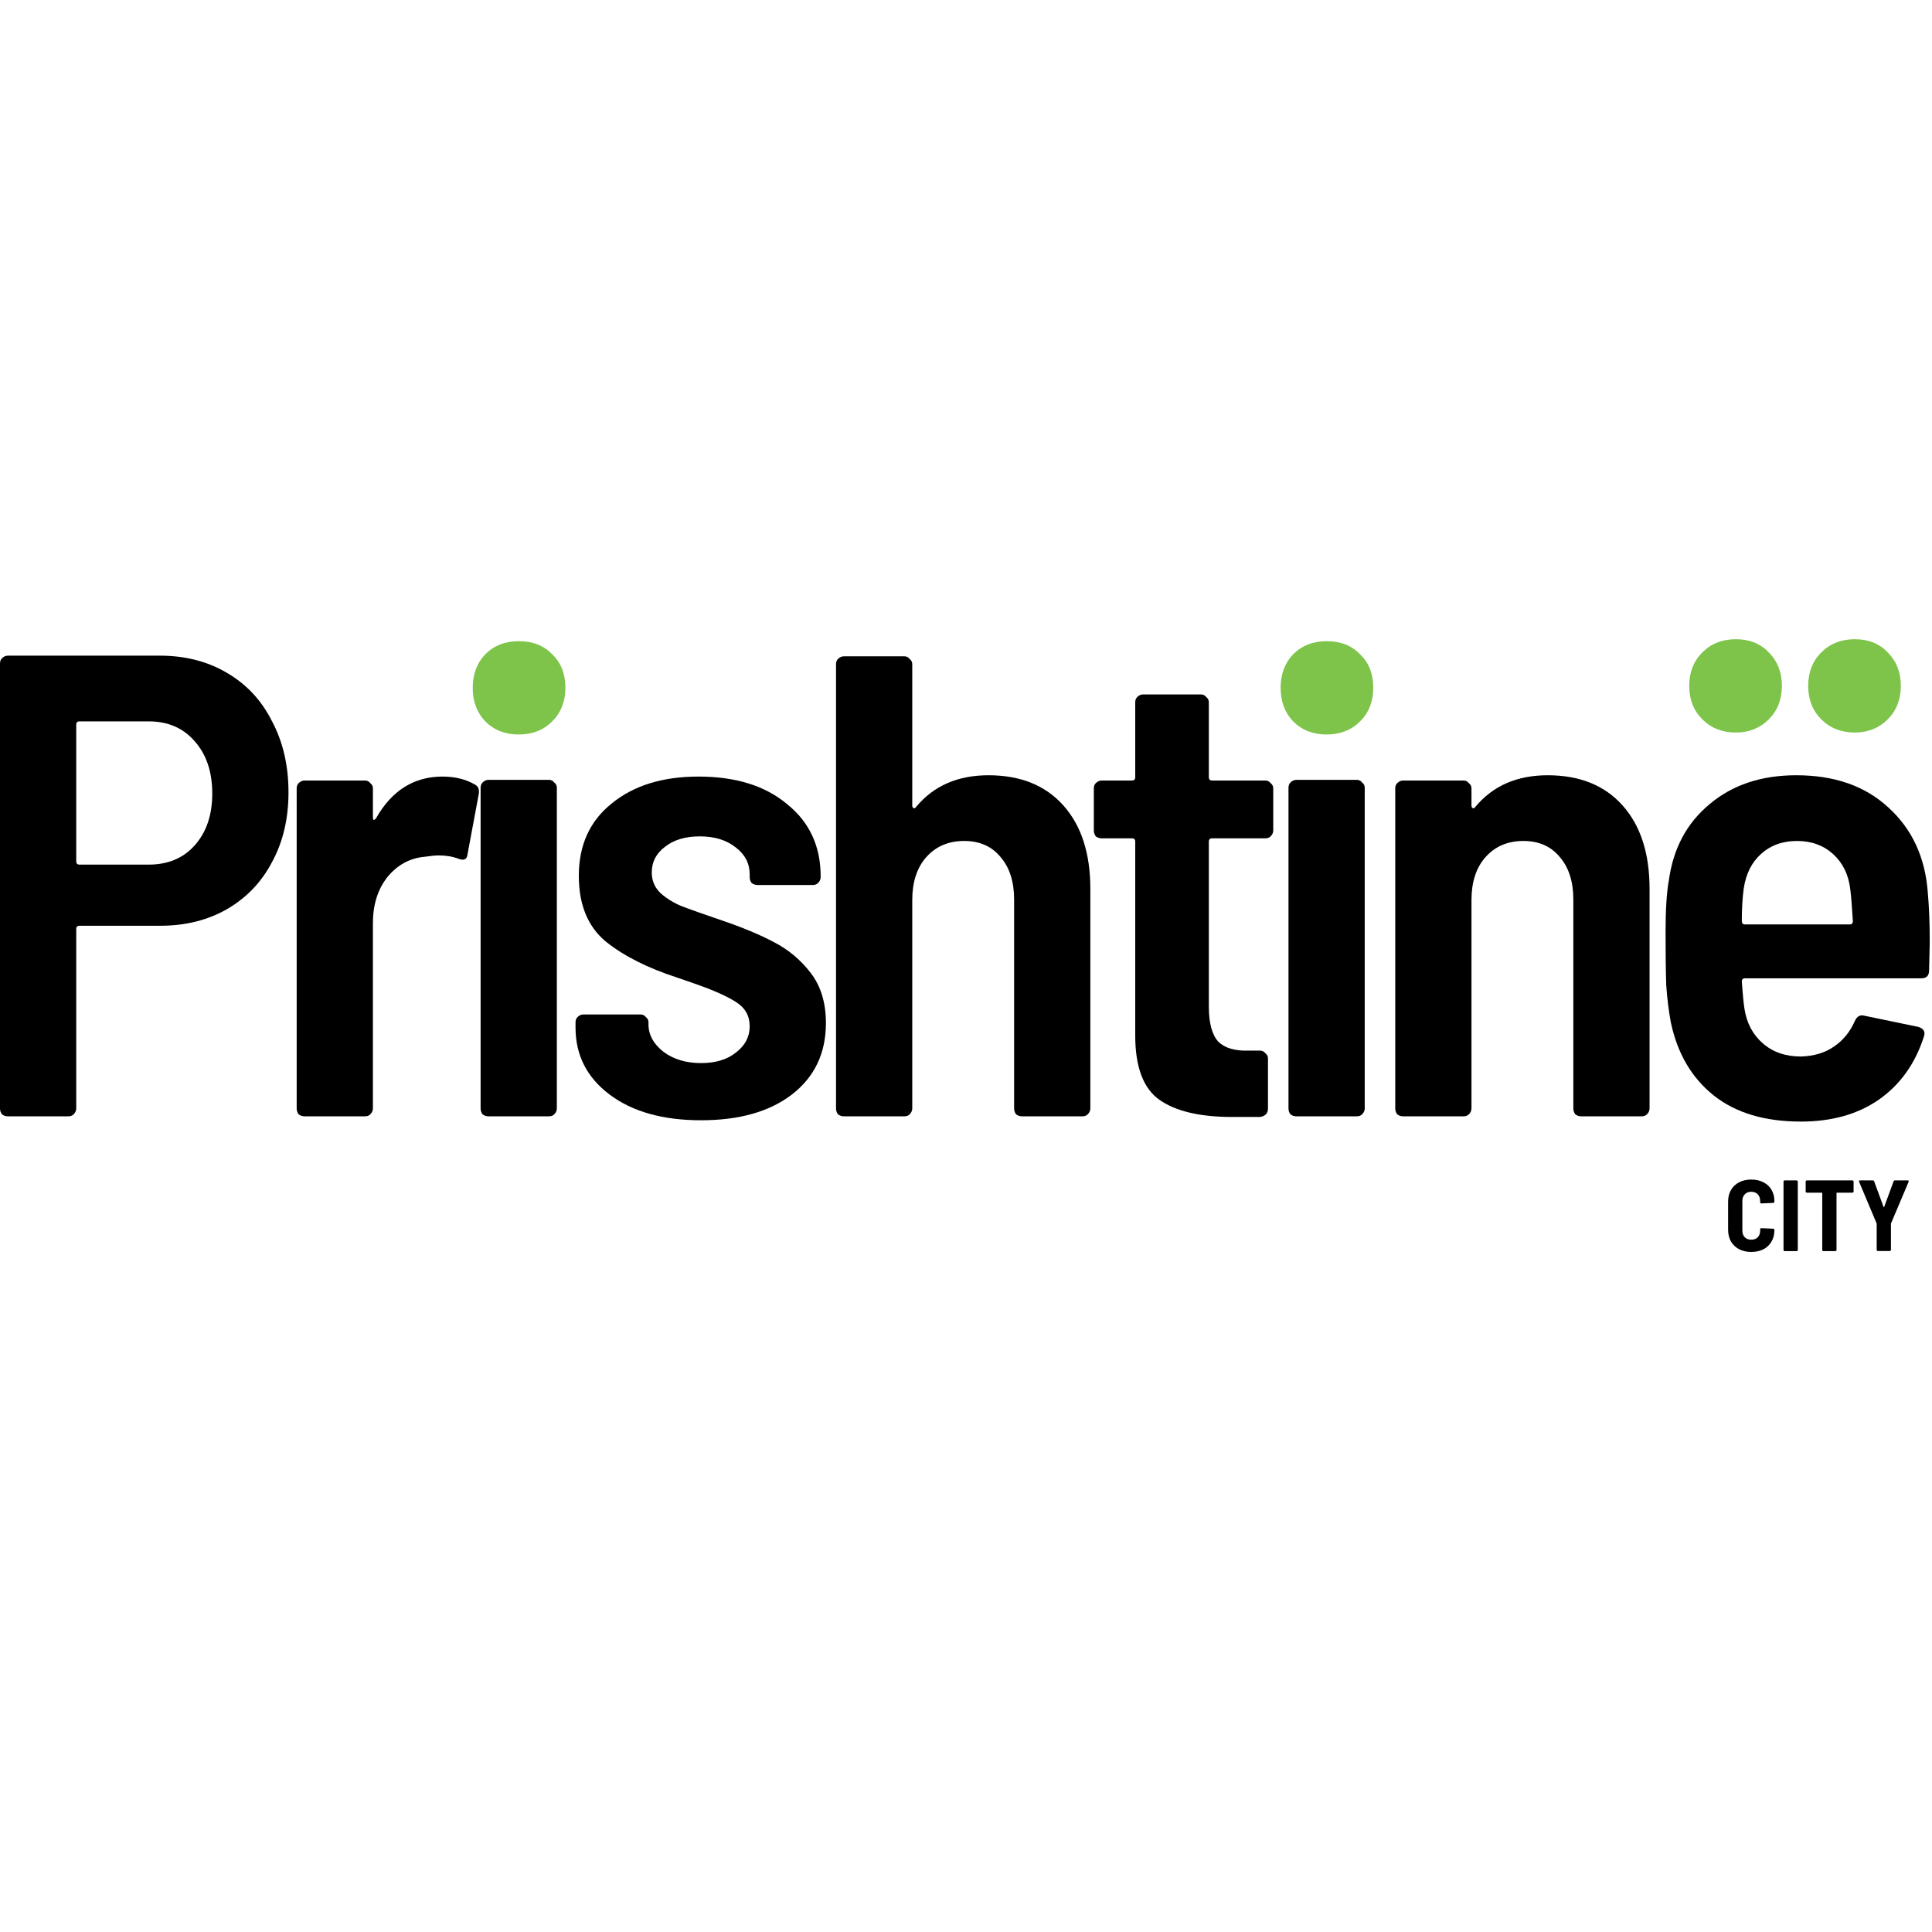
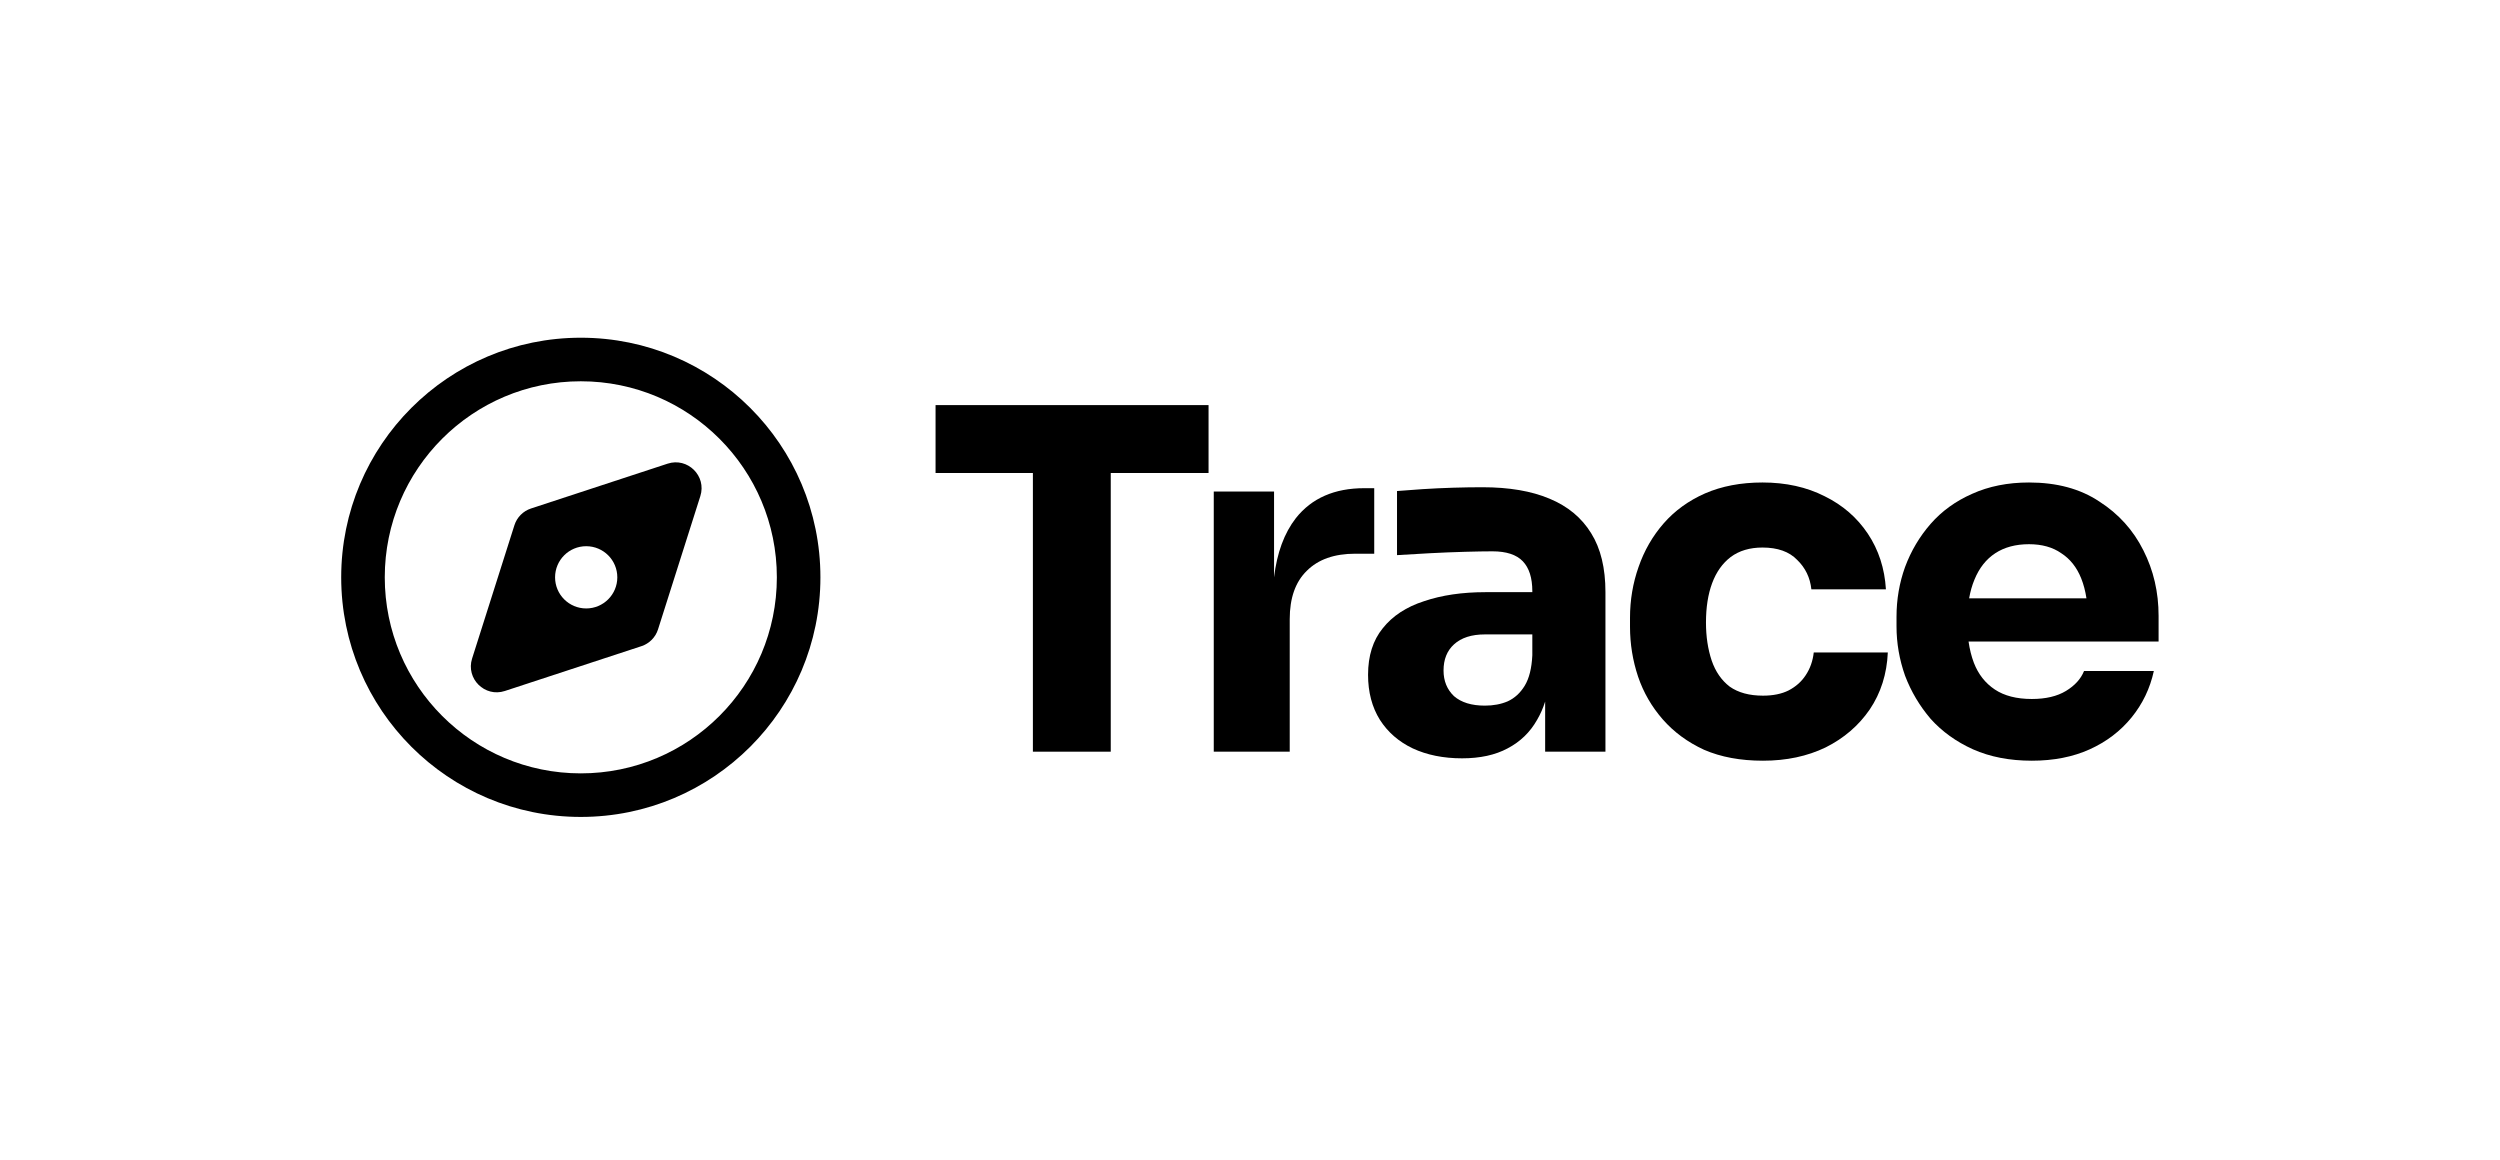
- <svg xmlns="http://www.w3.org/2000/svg" width="300" height="300" viewBox="0 0 269 91" fill="none">
-   <path d="M243.835 85.312C243.197 85.312 242.634 85.186 242.146 84.932C241.658 84.679 241.278 84.318 241.005 83.848C240.743 83.379 240.611 82.835 240.611 82.215V78.302C240.611 77.692 240.743 77.157 241.005 76.697C241.278 76.228 241.658 75.867 242.146 75.613C242.634 75.36 243.197 75.233 243.835 75.233C244.473 75.233 245.036 75.36 245.524 75.613C246.012 75.857 246.387 76.205 246.65 76.655C246.922 77.106 247.058 77.631 247.058 78.232V78.302C247.058 78.349 247.04 78.391 247.002 78.429C246.974 78.466 246.936 78.485 246.889 78.485L245.242 78.555C245.13 78.555 245.074 78.504 245.074 78.401V78.218C245.074 77.833 244.961 77.523 244.736 77.288C244.51 77.054 244.21 76.937 243.835 76.937C243.459 76.937 243.159 77.054 242.934 77.288C242.709 77.523 242.596 77.833 242.596 78.218V82.342C242.596 82.727 242.709 83.037 242.934 83.271C243.159 83.496 243.459 83.609 243.835 83.609C244.21 83.609 244.51 83.496 244.736 83.271C244.961 83.037 245.074 82.727 245.074 82.342V82.159C245.074 82.056 245.13 82.004 245.242 82.004L246.889 82.075C246.936 82.075 246.974 82.093 247.002 82.131C247.04 82.159 247.058 82.197 247.058 82.244V82.286C247.058 82.886 246.922 83.417 246.65 83.876C246.387 84.336 246.012 84.693 245.524 84.946C245.036 85.19 244.473 85.312 243.835 85.312ZM248.496 85.2C248.449 85.2 248.407 85.186 248.369 85.157C248.341 85.12 248.327 85.078 248.327 85.031V75.515C248.327 75.468 248.341 75.43 248.369 75.402C248.407 75.365 248.449 75.346 248.496 75.346H250.143C250.19 75.346 250.228 75.365 250.256 75.402C250.293 75.43 250.312 75.468 250.312 75.515V85.031C250.312 85.078 250.293 85.12 250.256 85.157C250.228 85.186 250.19 85.2 250.143 85.2H248.496ZM257.915 75.346C257.962 75.346 257.999 75.365 258.027 75.402C258.065 75.43 258.084 75.468 258.084 75.515V76.894C258.084 76.941 258.065 76.984 258.027 77.021C257.999 77.049 257.962 77.063 257.915 77.063H255.775C255.728 77.063 255.705 77.087 255.705 77.134V85.031C255.705 85.078 255.686 85.12 255.648 85.157C255.62 85.186 255.583 85.2 255.536 85.2H253.889C253.842 85.2 253.8 85.186 253.762 85.157C253.734 85.12 253.72 85.078 253.72 85.031V77.134C253.72 77.087 253.696 77.063 253.65 77.063H251.58C251.533 77.063 251.491 77.049 251.454 77.021C251.425 76.984 251.411 76.941 251.411 76.894V75.515C251.411 75.468 251.425 75.43 251.454 75.402C251.491 75.365 251.533 75.346 251.58 75.346H257.915ZM261.467 85.186C261.42 85.186 261.378 85.172 261.341 85.143C261.313 85.106 261.298 85.064 261.298 85.017V81.413L261.284 81.329L258.849 75.543C258.84 75.524 258.835 75.496 258.835 75.459C258.835 75.383 258.882 75.346 258.976 75.346H260.749C260.853 75.346 260.918 75.393 260.947 75.487L262.256 79.048C262.265 79.076 262.279 79.09 262.298 79.09C262.317 79.09 262.331 79.076 262.34 79.048L263.649 75.487C263.677 75.393 263.743 75.346 263.846 75.346H265.62C265.686 75.346 265.728 75.365 265.747 75.402C265.766 75.44 265.766 75.487 265.747 75.543L263.297 81.329L263.283 81.413V85.017C263.283 85.064 263.265 85.106 263.227 85.143C263.199 85.172 263.161 85.186 263.114 85.186H261.467Z" fill="black" />
-   <path d="M22.234 2.289C25.772 2.289 28.883 3.082 31.567 4.668C34.312 6.254 36.417 8.511 37.881 11.438C39.406 14.306 40.168 17.599 40.168 21.32C40.168 24.98 39.406 28.213 37.881 31.019C36.417 33.825 34.312 36.021 31.567 37.607C28.883 39.132 25.803 39.895 22.326 39.895H11.072C10.767 39.895 10.614 40.047 10.614 40.352V65.332C10.614 65.637 10.492 65.911 10.248 66.155C10.065 66.338 9.821 66.43 9.516 66.43H1.098C0.793 66.43 0.518 66.338 0.274 66.155C0.091 65.911 0 65.637 0 65.332V3.387C0 3.082 0.091 2.838 0.274 2.655C0.518 2.411 0.793 2.289 1.098 2.289H22.234ZM20.679 31.385C23.363 31.385 25.498 30.501 27.084 28.732C28.731 26.902 29.554 24.492 29.554 21.503C29.554 18.453 28.731 16.014 27.084 14.184C25.498 12.354 23.363 11.438 20.679 11.438H11.072C10.767 11.438 10.614 11.591 10.614 11.896V30.928C10.614 31.233 10.767 31.385 11.072 31.385H20.679Z" fill="black" />
-   <path d="M61.621 19.125C63.329 19.125 64.824 19.491 66.105 20.223C66.593 20.466 66.776 20.924 66.654 21.595L65.098 29.921C65.037 30.653 64.61 30.867 63.817 30.562C63.024 30.257 62.109 30.104 61.072 30.104C60.645 30.104 60.005 30.165 59.151 30.287C57.077 30.47 55.338 31.416 53.935 33.124C52.593 34.832 51.922 36.967 51.922 39.529V65.332C51.922 65.637 51.8 65.911 51.556 66.155C51.373 66.338 51.129 66.43 50.824 66.43H42.406C42.101 66.43 41.827 66.338 41.583 66.155C41.4 65.911 41.308 65.637 41.308 65.332V20.771C41.308 20.466 41.4 20.223 41.583 20.04C41.827 19.796 42.101 19.674 42.406 19.674H50.824C51.129 19.674 51.373 19.796 51.556 20.04C51.8 20.223 51.922 20.466 51.922 20.771V24.706C51.922 24.95 51.953 25.102 52.014 25.163C52.136 25.163 52.258 25.072 52.38 24.889C54.576 21.046 57.656 19.125 61.621 19.125Z" fill="black" />
-   <path d="M68.016 66.43C67.711 66.43 67.436 66.338 67.192 66.155C67.009 65.911 66.918 65.637 66.918 65.332V20.68C66.918 20.375 67.009 20.131 67.192 19.948C67.436 19.704 67.711 19.582 68.016 19.582H76.434C76.739 19.582 76.983 19.704 77.166 19.948C77.41 20.131 77.532 20.375 77.532 20.68V65.332C77.532 65.637 77.41 65.911 77.166 66.155C76.983 66.338 76.739 66.43 76.434 66.43H68.016Z" fill="black" />
-   <path d="M97.611 66.979C92.304 66.979 88.064 65.789 84.892 63.41C81.72 61.031 80.134 57.92 80.134 54.077V53.345C80.134 53.04 80.226 52.796 80.409 52.613C80.653 52.369 80.927 52.247 81.232 52.247H89.193C89.498 52.247 89.742 52.369 89.925 52.613C90.169 52.796 90.291 53.04 90.291 53.345V53.62C90.291 55.084 90.992 56.365 92.395 57.463C93.798 58.5 95.537 59.018 97.611 59.018C99.624 59.018 101.24 58.53 102.46 57.554C103.741 56.578 104.382 55.358 104.382 53.894C104.382 52.43 103.741 51.302 102.46 50.509C101.24 49.716 99.319 48.862 96.696 47.947L94.317 47.123C90.169 45.781 86.844 44.104 84.343 42.091C81.842 40.017 80.592 36.967 80.592 32.941C80.592 28.671 82.117 25.316 85.167 22.876C88.217 20.375 92.243 19.125 97.245 19.125C102.43 19.125 106.547 20.405 109.597 22.968C112.708 25.468 114.264 28.823 114.264 33.032V33.124C114.264 33.429 114.142 33.703 113.898 33.947C113.715 34.13 113.471 34.222 113.166 34.222H105.48C105.175 34.222 104.9 34.13 104.656 33.947C104.473 33.703 104.382 33.429 104.382 33.124V32.758C104.382 31.233 103.741 29.982 102.46 29.006C101.179 27.97 99.502 27.451 97.428 27.451C95.415 27.451 93.798 27.939 92.578 28.915C91.358 29.83 90.748 31.019 90.748 32.483C90.748 33.642 91.175 34.618 92.029 35.411C92.883 36.143 93.829 36.723 94.866 37.15C95.964 37.577 97.855 38.248 100.539 39.163C103.406 40.139 105.815 41.145 107.767 42.182C109.78 43.219 111.488 44.653 112.891 46.483C114.294 48.313 114.996 50.631 114.996 53.437C114.996 57.646 113.41 60.97 110.238 63.41C107.127 65.789 102.918 66.979 97.611 66.979Z" fill="black" />
-   <path d="M137.631 18.942C142.084 18.942 145.561 20.345 148.062 23.151C150.563 25.956 151.813 29.83 151.813 34.771V65.332C151.813 65.637 151.691 65.911 151.447 66.155C151.264 66.338 151.02 66.43 150.715 66.43H142.297C141.992 66.43 141.718 66.338 141.474 66.155C141.291 65.911 141.199 65.637 141.199 65.332V36.235C141.199 33.734 140.559 31.751 139.278 30.287C138.058 28.823 136.38 28.091 134.245 28.091C132.049 28.091 130.28 28.854 128.938 30.379C127.657 31.843 127.017 33.825 127.017 36.326V65.332C127.017 65.637 126.895 65.911 126.651 66.155C126.468 66.338 126.224 66.43 125.919 66.43H117.501C117.196 66.43 116.921 66.338 116.677 66.155C116.494 65.911 116.403 65.637 116.403 65.332V3.478C116.403 3.173 116.494 2.929 116.677 2.746C116.921 2.502 117.196 2.38 117.501 2.38H125.919C126.224 2.38 126.468 2.502 126.651 2.746C126.895 2.929 127.017 3.173 127.017 3.478V23.151C127.017 23.334 127.078 23.456 127.2 23.517C127.322 23.578 127.444 23.517 127.566 23.334C130.006 20.405 133.361 18.942 137.631 18.942Z" fill="black" />
-   <path d="M177.278 26.628C177.278 26.933 177.156 27.207 176.912 27.451C176.729 27.634 176.485 27.726 176.18 27.726H168.768C168.463 27.726 168.311 27.878 168.311 28.183V51.149C168.311 53.406 168.738 55.023 169.592 55.999C170.507 56.914 171.91 57.341 173.801 57.28H175.448C175.753 57.28 175.997 57.402 176.18 57.646C176.424 57.829 176.546 58.073 176.546 58.378V65.332C176.546 66.003 176.18 66.399 175.448 66.521H171.605C167.091 66.521 163.705 65.728 161.448 64.142C159.191 62.556 158.063 59.567 158.063 55.175V28.183C158.063 27.878 157.91 27.726 157.605 27.726H153.396C153.091 27.726 152.817 27.634 152.573 27.451C152.39 27.207 152.298 26.933 152.298 26.628V20.771C152.298 20.466 152.39 20.223 152.573 20.04C152.817 19.796 153.091 19.674 153.396 19.674H157.605C157.91 19.674 158.063 19.521 158.063 19.216V8.785C158.063 8.48 158.154 8.236 158.337 8.053C158.581 7.809 158.856 7.687 159.161 7.687H167.213C167.518 7.687 167.762 7.809 167.945 8.053C168.189 8.236 168.311 8.48 168.311 8.785V19.216C168.311 19.521 168.463 19.674 168.768 19.674H176.18C176.485 19.674 176.729 19.796 176.912 20.04C177.156 20.223 177.278 20.466 177.278 20.771V26.628Z" fill="black" />
-   <path d="M180.5 66.43C180.195 66.43 179.92 66.338 179.676 66.155C179.493 65.911 179.402 65.637 179.402 65.332V20.68C179.402 20.375 179.493 20.131 179.676 19.948C179.92 19.704 180.195 19.582 180.5 19.582H188.918C189.223 19.582 189.467 19.704 189.65 19.948C189.894 20.131 190.016 20.375 190.016 20.68V65.332C190.016 65.637 189.894 65.911 189.65 66.155C189.467 66.338 189.223 66.43 188.918 66.43H180.5Z" fill="black" />
-   <path d="M215.493 18.942C219.946 18.942 223.423 20.345 225.924 23.151C228.425 25.956 229.676 29.83 229.676 34.771V65.332C229.676 65.637 229.554 65.911 229.31 66.155C229.127 66.338 228.883 66.43 228.578 66.43H220.16C219.855 66.43 219.58 66.338 219.336 66.155C219.153 65.911 219.062 65.637 219.062 65.332V36.235C219.062 33.734 218.421 31.751 217.14 30.287C215.92 28.823 214.243 28.091 212.108 28.091C209.912 28.091 208.143 28.854 206.801 30.379C205.52 31.843 204.879 33.825 204.879 36.326V65.332C204.879 65.637 204.757 65.911 204.513 66.155C204.33 66.338 204.086 66.43 203.781 66.43H195.363C195.058 66.43 194.784 66.338 194.54 66.155C194.357 65.911 194.265 65.637 194.265 65.332V20.771C194.265 20.466 194.357 20.223 194.54 20.04C194.784 19.796 195.058 19.674 195.363 19.674H203.781C204.086 19.674 204.33 19.796 204.513 20.04C204.757 20.223 204.879 20.466 204.879 20.771V23.151C204.879 23.334 204.94 23.456 205.062 23.517C205.184 23.578 205.306 23.517 205.428 23.334C207.868 20.405 211.223 18.942 215.493 18.942Z" fill="black" />
-   <path d="M268.412 35.228C268.595 37.241 268.686 39.559 268.686 42.182L268.595 46.117C268.595 46.849 268.229 47.215 267.497 47.215H242.975C242.67 47.215 242.518 47.367 242.518 47.672C242.64 49.38 242.762 50.631 242.884 51.424C243.189 53.437 244.043 55.053 245.446 56.273C246.849 57.493 248.618 58.103 250.753 58.103C252.583 58.042 254.107 57.585 255.327 56.731C256.608 55.877 257.584 54.687 258.255 53.162C258.56 52.491 259.018 52.247 259.628 52.43L267.131 53.986C267.863 54.23 268.107 54.687 267.863 55.358C266.643 59.14 264.538 62.068 261.549 64.142C258.621 66.155 255.022 67.162 250.753 67.162C245.69 67.162 241.633 65.942 238.583 63.502C235.533 61.062 233.551 57.676 232.636 53.345C232.331 51.698 232.117 49.96 231.995 48.13C231.934 46.3 231.904 43.86 231.904 40.81C231.904 37.638 232.056 35.228 232.361 33.581C232.971 29.128 234.862 25.59 238.034 22.968C241.206 20.284 245.232 18.942 250.112 18.942C255.419 18.942 259.689 20.436 262.922 23.425C266.216 26.414 268.046 30.348 268.412 35.228ZM250.204 28.091C248.191 28.091 246.513 28.701 245.171 29.921C243.89 31.08 243.097 32.666 242.792 34.679C242.609 36.021 242.518 37.546 242.518 39.254C242.518 39.559 242.67 39.712 242.975 39.712H257.523C257.828 39.712 257.981 39.559 257.981 39.254C257.859 37.18 257.737 35.686 257.615 34.771C257.371 32.758 256.578 31.141 255.236 29.921C253.894 28.701 252.217 28.091 250.204 28.091Z" fill="black" />
-   <path d="M67.558 11.437C68.778 12.657 70.334 13.267 72.225 13.267C74.116 13.267 75.671 12.657 76.891 11.437C78.111 10.217 78.721 8.662 78.721 6.771C78.721 4.819 78.111 3.263 76.891 2.104C75.732 0.884 74.177 0.274 72.225 0.274C70.334 0.274 68.778 0.884 67.558 2.104C66.399 3.324 65.82 4.88 65.82 6.771C65.82 8.662 66.399 10.217 67.558 11.437Z" fill="#7EC44A" />
-   <path d="M180.042 11.437C181.262 12.657 182.818 13.267 184.709 13.267C186.6 13.267 188.155 12.657 189.375 11.437C190.595 10.217 191.205 8.662 191.205 6.771C191.205 4.819 190.595 3.263 189.375 2.104C188.216 0.884 186.661 0.274 184.709 0.274C182.818 0.274 181.262 0.884 180.042 2.104C178.883 3.324 178.304 4.88 178.304 6.771C178.304 8.662 178.883 10.217 180.042 11.437Z" fill="#7EC44A" />
-   <path d="M253.589 11.163C254.809 12.383 256.364 12.993 258.255 12.993C260.085 12.993 261.61 12.383 262.83 11.163C264.05 9.943 264.66 8.387 264.66 6.496C264.66 4.605 264.05 3.05 262.83 1.83C261.671 0.61 260.146 0 258.255 0C256.364 0 254.809 0.61 253.589 1.83C252.369 3.05 251.759 4.605 251.759 6.496C251.759 8.387 252.369 9.943 253.589 11.163Z" fill="#7EC44A" />
-   <path d="M237.028 11.163C238.248 12.383 239.803 12.993 241.694 12.993C243.524 12.993 245.049 12.383 246.269 11.163C247.489 9.943 248.099 8.387 248.099 6.496C248.099 4.605 247.489 3.05 246.269 1.83C245.11 0.61 243.585 0 241.694 0C239.803 0 238.248 0.61 237.028 1.83C235.808 3.05 235.198 4.605 235.198 6.496C235.198 8.387 235.808 9.943 237.028 11.163Z" fill="#7EC44A" />
+ <svg xmlns="http://www.w3.org/2000/svg" width="371" height="172" viewBox="0 0 371 172" fill="none">
+   <path d="M193.931 84.706C192.24 86.35 191.395 88.746 191.395 91.893V111.55H180.122V72.94H189.07V85.681C189.498 82.044 190.579 79.112 192.311 76.885C194.659 73.926 198.041 72.447 202.456 72.447H203.936V82.17H201.118C198.018 82.17 195.622 83.015 193.931 84.706Z" fill="black" />
+   <path fill-rule="evenodd" clip-rule="evenodd" d="M228.102 106.829C228.586 106.008 228.985 105.103 229.3 104.112V111.55H238.248V87.877C238.248 84.307 237.543 81.395 236.134 79.14C234.725 76.838 232.658 75.124 229.934 73.997C227.257 72.869 223.945 72.306 220 72.306C218.637 72.306 217.181 72.329 215.631 72.376C214.081 72.423 212.578 72.494 211.122 72.588C209.666 72.681 208.398 72.775 207.317 72.869V82.381C208.773 82.287 210.394 82.193 212.179 82.099C213.964 82.005 215.702 81.935 217.393 81.888C219.084 81.841 220.446 81.817 221.479 81.817C223.546 81.817 225.049 82.311 225.988 83.297C226.928 84.283 227.397 85.763 227.397 87.736V87.877H220.422C216.993 87.877 213.964 88.323 211.333 89.215C208.703 90.061 206.66 91.399 205.204 93.231C203.748 95.016 203.02 97.318 203.02 100.136C203.02 102.719 203.607 104.951 204.781 106.829C205.955 108.661 207.576 110.07 209.642 111.057C211.756 112.043 214.199 112.536 216.97 112.536C219.647 112.536 221.902 112.043 223.734 111.057C225.613 110.07 227.069 108.661 228.102 106.829ZM226.27 101.757C226.928 100.676 227.304 99.173 227.397 97.247V94.147H220.352C218.379 94.147 216.852 94.64 215.772 95.627C214.739 96.566 214.222 97.858 214.222 99.502C214.222 101.052 214.739 102.32 215.772 103.307C216.852 104.246 218.379 104.716 220.352 104.716C221.62 104.716 222.747 104.504 223.734 104.082C224.767 103.612 225.613 102.837 226.27 101.757Z" fill="black" />
+   <path d="M261.622 112.889C258.287 112.889 255.375 112.348 252.885 111.268C250.443 110.141 248.399 108.638 246.755 106.759C245.111 104.88 243.89 102.766 243.092 100.418C242.293 98.022 241.894 95.556 241.894 93.02V91.681C241.894 89.051 242.317 86.538 243.162 84.142C244.008 81.7 245.252 79.539 246.896 77.66C248.54 75.781 250.584 74.302 253.026 73.222C255.515 72.141 258.357 71.601 261.551 71.601C265.027 71.601 268.104 72.282 270.781 73.644C273.458 74.96 275.596 76.815 277.193 79.21C278.79 81.606 279.682 84.354 279.87 87.454H268.808C268.62 85.716 267.916 84.26 266.695 83.085C265.52 81.864 263.806 81.254 261.551 81.254C259.672 81.254 258.099 81.723 256.831 82.663C255.609 83.602 254.693 84.894 254.083 86.538C253.472 88.182 253.167 90.131 253.167 92.386C253.167 94.453 253.449 96.331 254.012 98.022C254.576 99.666 255.469 100.958 256.69 101.897C257.958 102.79 259.602 103.236 261.622 103.236C263.125 103.236 264.393 102.978 265.426 102.461C266.507 101.897 267.352 101.146 267.963 100.206C268.62 99.22 269.02 98.093 269.161 96.825H280.152C280.011 100.019 279.118 102.837 277.474 105.279C275.83 107.675 273.646 109.554 270.922 110.916C268.198 112.231 265.098 112.889 261.622 112.889Z" fill="black" />
+   <path fill-rule="evenodd" clip-rule="evenodd" d="M292.787 111.198C295.323 112.325 298.235 112.889 301.523 112.889C304.764 112.889 307.629 112.325 310.119 111.198C312.608 110.07 314.675 108.497 316.319 106.477C317.963 104.457 319.067 102.156 319.631 99.572H309.273C308.804 100.747 307.911 101.733 306.596 102.532C305.281 103.33 303.59 103.729 301.523 103.729C299.269 103.729 297.437 103.26 296.028 102.32C294.618 101.381 293.585 100.066 292.928 98.375C292.561 97.405 292.296 96.349 292.134 95.204H320.335V91.399C320.335 87.877 319.584 84.636 318.08 81.676C316.577 78.67 314.393 76.251 311.528 74.419C308.71 72.54 305.234 71.601 301.1 71.601C297.953 71.601 295.135 72.165 292.646 73.292C290.203 74.372 288.16 75.852 286.516 77.731C284.872 79.61 283.604 81.747 282.711 84.142C281.866 86.491 281.443 88.957 281.443 91.54V92.949C281.443 95.439 281.866 97.881 282.711 100.277C283.604 102.625 284.872 104.763 286.516 106.688C288.207 108.567 290.297 110.07 292.787 111.198ZM292.22 88.793C292.396 87.782 292.656 86.866 292.998 86.045C293.703 84.307 294.736 82.992 296.098 82.099C297.46 81.207 299.128 80.76 301.1 80.76C303.026 80.76 304.623 81.207 305.892 82.099C307.207 82.945 308.193 84.189 308.851 85.833C309.207 86.723 309.466 87.71 309.63 88.793H292.22Z" fill="black" />
+   <path d="M153.281 111.55V70.192H138.837V60.117H179.349V70.192H164.835V111.55H153.281Z" fill="black" />
+   <path fill-rule="evenodd" clip-rule="evenodd" d="M86.192 56.582C70.124 56.582 57.099 69.607 57.099 85.675C57.099 101.743 70.124 114.768 86.192 114.768C102.26 114.768 115.285 101.743 115.285 85.675C115.285 69.607 102.26 56.582 86.192 56.582ZM50.634 85.675C50.634 66.037 66.554 50.117 86.192 50.117C105.83 50.117 121.75 66.037 121.75 85.675C121.75 105.313 105.83 121.233 86.192 121.233C66.554 121.233 50.634 105.313 50.634 85.675Z" fill="black" />
+   <path fill-rule="evenodd" clip-rule="evenodd" d="M103.931 73.62C104.879 70.635 102.048 67.831 99.072 68.808L78.803 75.459C77.629 75.844 76.713 76.769 76.339 77.946L70.058 97.73C69.111 100.715 71.941 103.519 74.917 102.543L95.187 95.892C96.36 95.507 97.277 94.581 97.65 93.404L103.931 73.62ZM86.991 90.293C89.541 90.293 91.609 88.225 91.609 85.675C91.609 83.124 89.541 81.057 86.991 81.057C84.441 81.057 82.373 83.124 82.373 85.675C82.373 88.225 84.441 90.293 86.991 90.293Z" fill="black" />
</svg>
